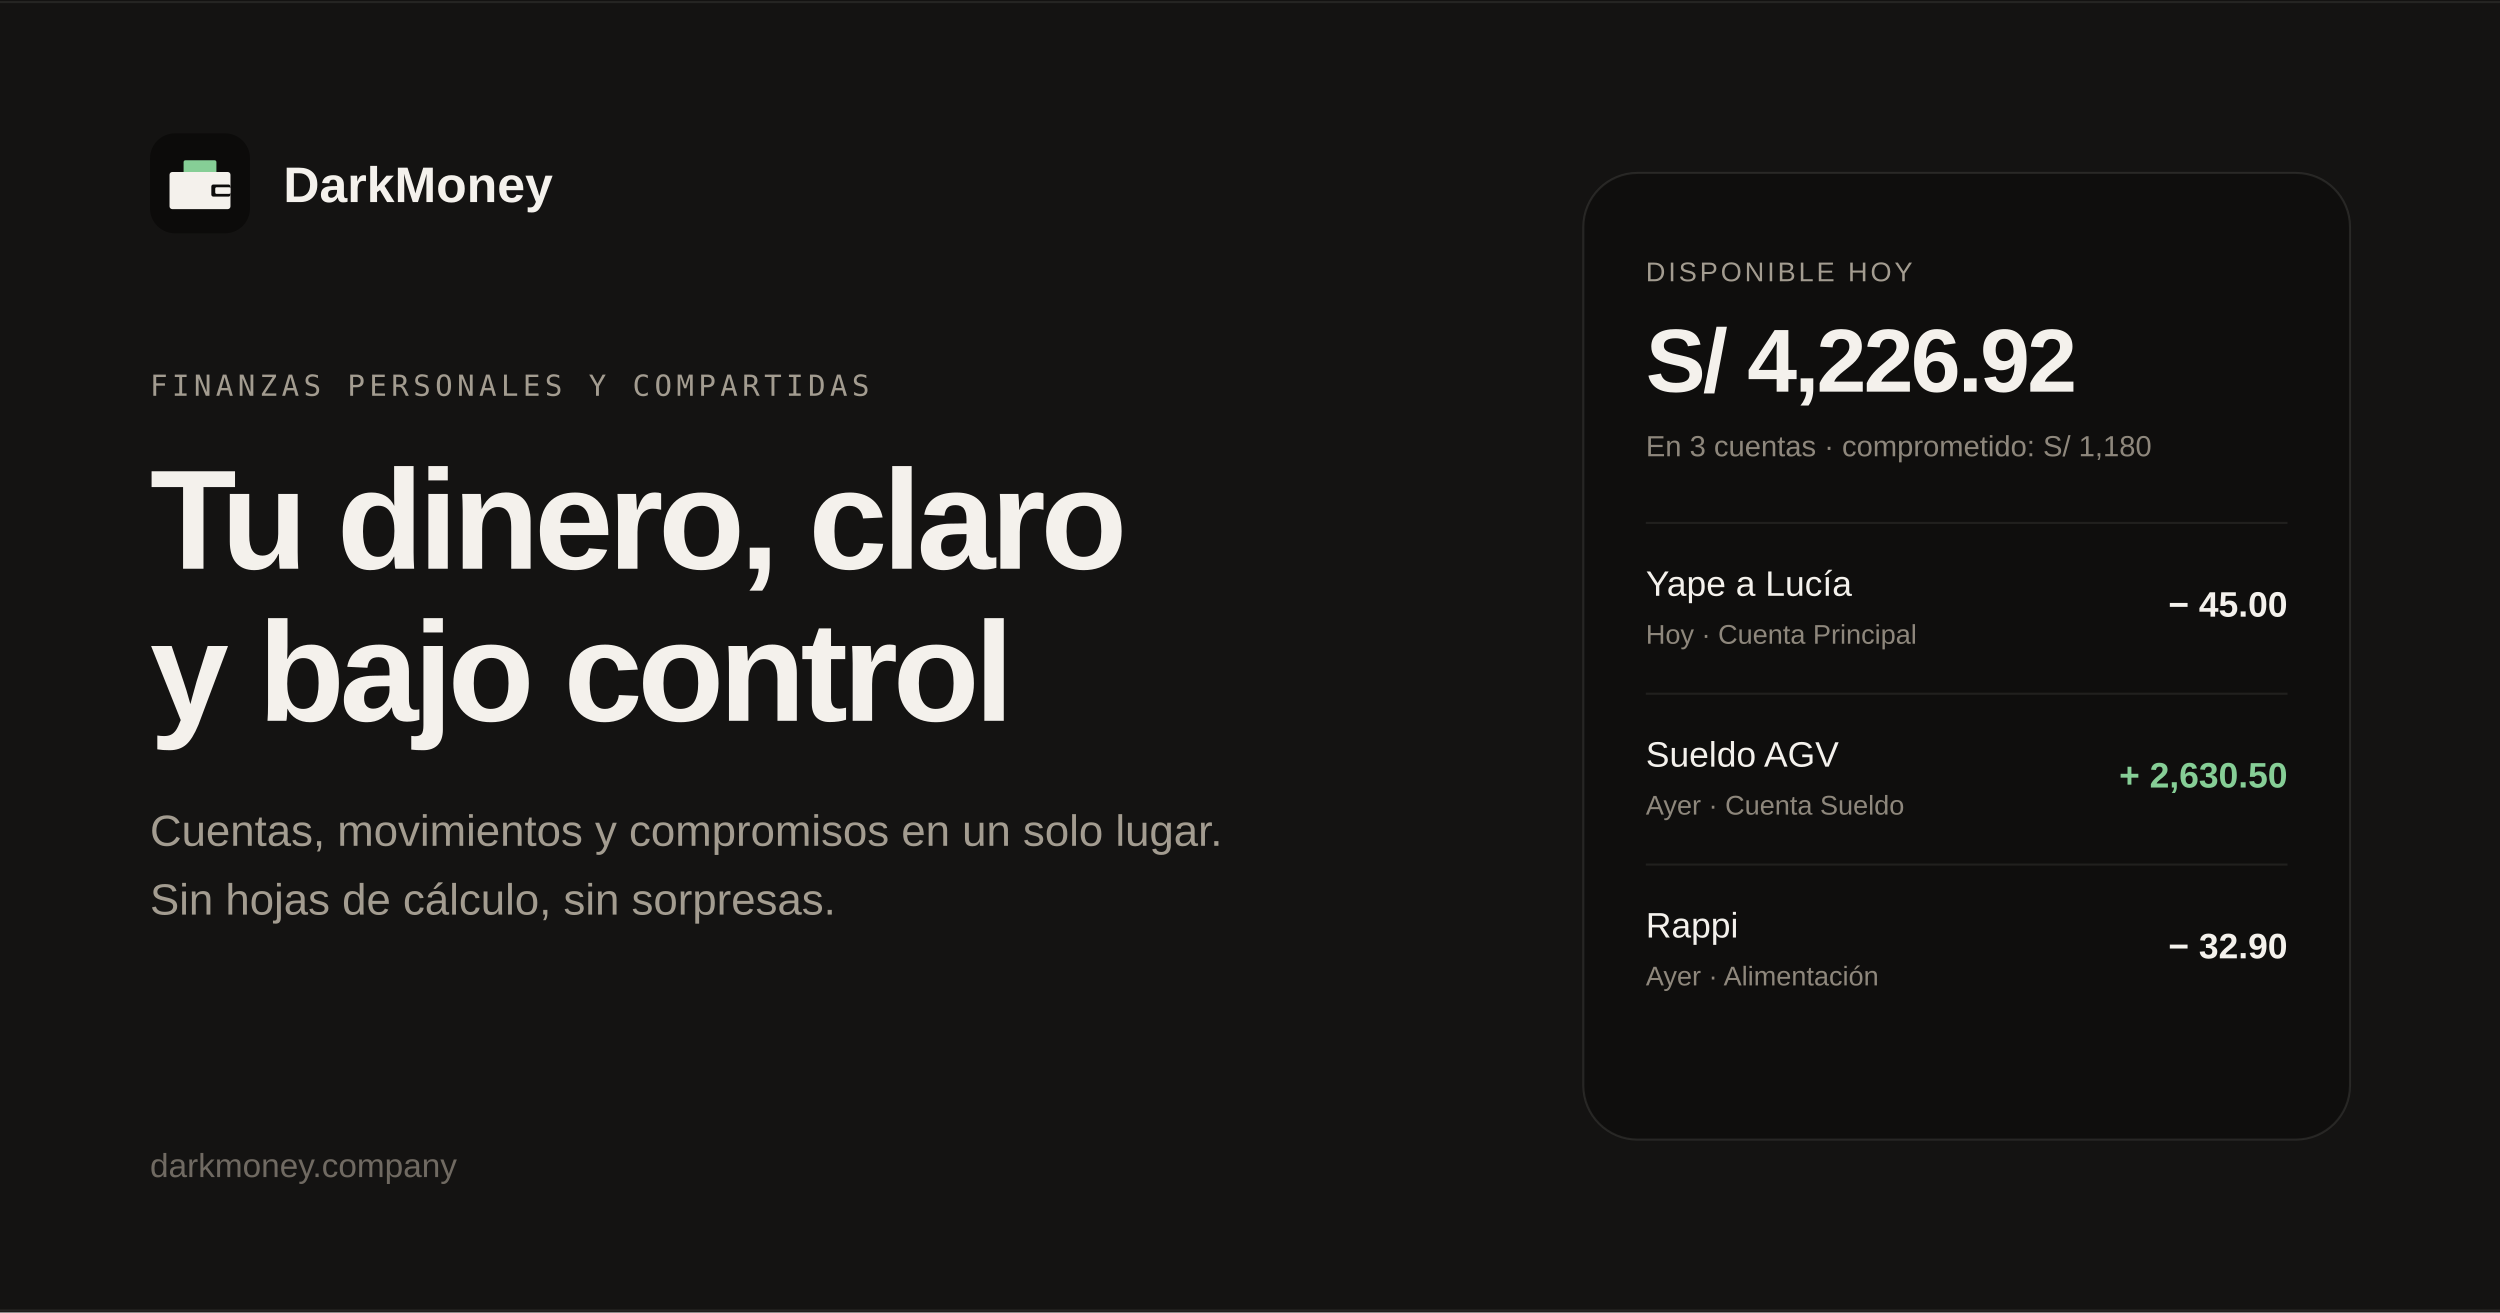
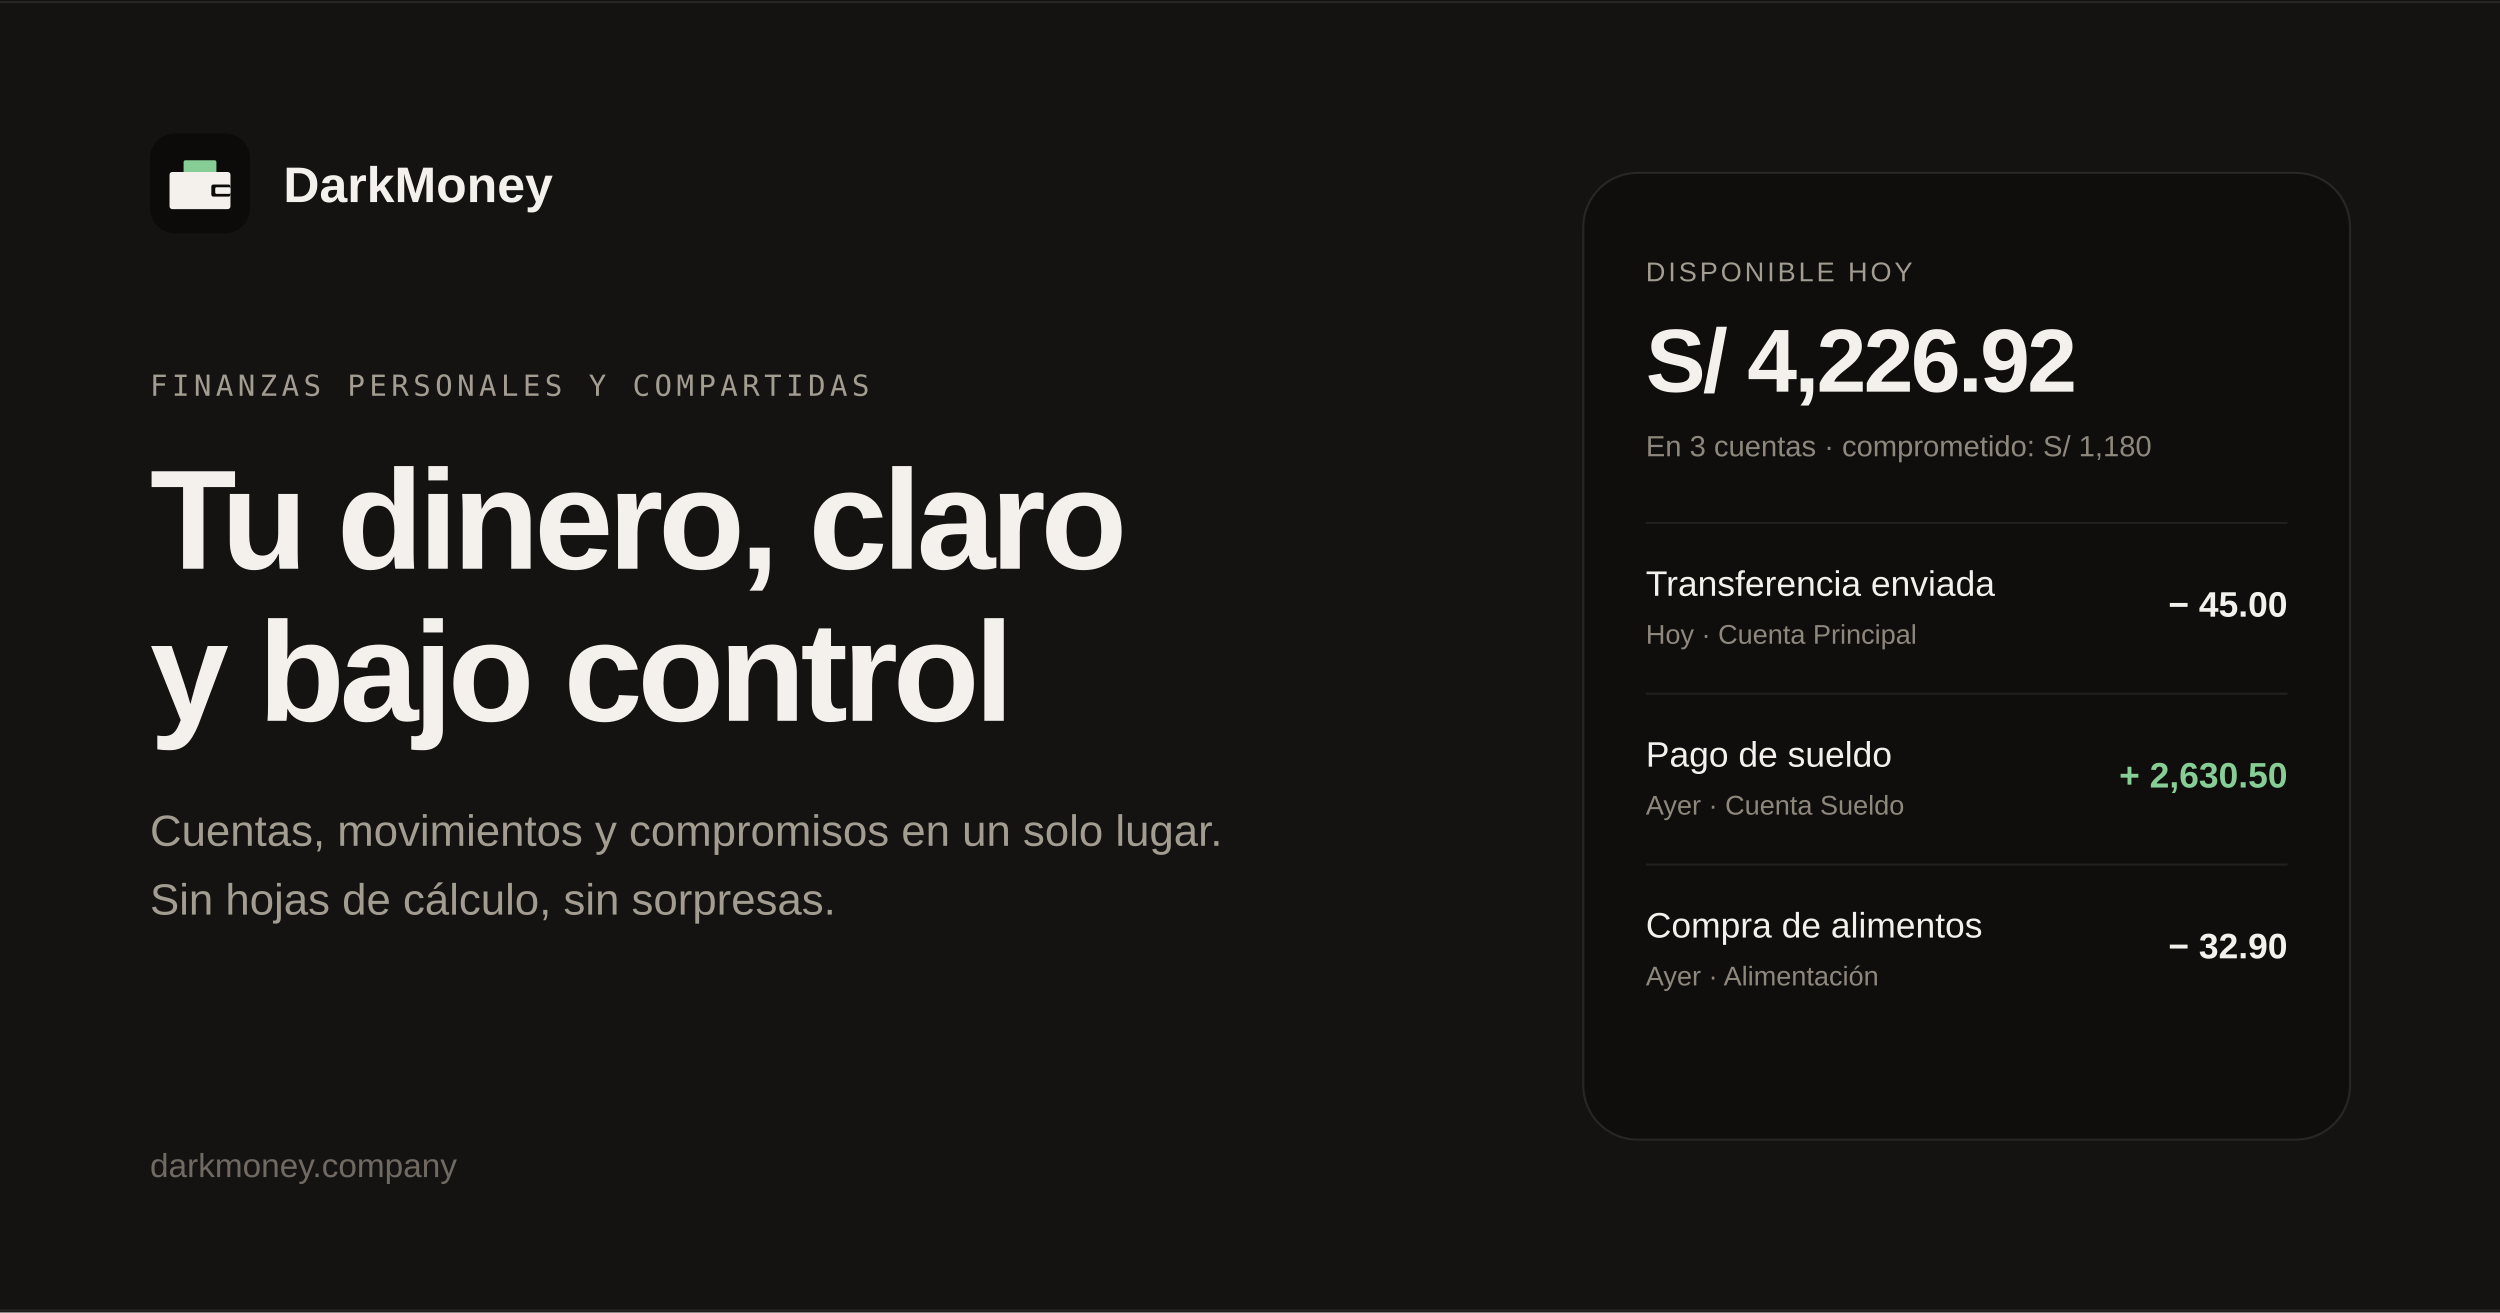
<svg xmlns="http://www.w3.org/2000/svg" viewBox="0 0 1200 630" width="1200" height="630">
  <rect width="1200" height="630" fill="#141312" />
  <path d="M0 1h1200M0 629h1200" stroke="#f4f1ec" stroke-opacity=".08" />
  <g transform="translate(72 64)">
    <rect width="48" height="48" rx="12" fill="#0c0b0a" />
    <g transform="scale(.046875)">
      <rect x="344" y="276" width="336" height="140" rx="18" fill="#86ce96" />
      <path d="M228 396h568a28 28 0 0 1 28 28v324a28 28 0 0 1-28 28H228a28 28 0 0 1-28-28V424a28 28 0 0 1 28-28Z" fill="#f4f1ec" />
      <rect x="628" y="524" width="196" height="124" rx="20" fill="#0c0b0a" />
      <rect x="668" y="552" width="156" height="68" rx="14" fill="#f4f1ec" />
    </g>
    <text x="64" y="33" fill="#f4f1ec" font-family="Archivo, Arial, sans-serif" font-size="24" font-weight="600">DarkMoney</text>
  </g>
  <text x="72" y="190" fill="#a39c90" font-family="IBM Plex Mono, Consolas, monospace" font-size="14" font-weight="500" letter-spacing="2.1">FINANZAS PERSONALES Y COMPARTIDAS</text>
  <text x="72" y="273" fill="#f4f1ec" font-family="Archivo, Arial, sans-serif" font-size="68" font-weight="600" letter-spacing="-2.4">Tu dinero, claro</text>
  <text x="72" y="346" fill="#f4f1ec" font-family="Archivo, Arial, sans-serif" font-size="68" font-weight="600" letter-spacing="-2.4">y bajo control</text>
  <text x="72" y="406" fill="#a39c90" font-family="IBM Plex Sans, Arial, sans-serif" font-size="21">Cuentas, movimientos y compromisos en un solo lugar.</text>
  <text x="72" y="439" fill="#a39c90" font-family="IBM Plex Sans, Arial, sans-serif" font-size="21">Sin hojas de cálculo, sin sorpresas.</text>
  <g transform="translate(760 83)">
    <rect width="368" height="464" rx="26" fill="#0f0e0d" stroke="#f4f1ec" stroke-opacity=".1" />
    <text x="30" y="52" fill="#a39c90" font-family="IBM Plex Sans, Arial, sans-serif" font-size="13" font-weight="500" letter-spacing="1.4">DISPONIBLE HOY</text>
    <text x="30" y="105" fill="#f4f1ec" font-family="Archivo, Arial, sans-serif" font-size="43" font-weight="600" letter-spacing="-1.3">S/ 4,226.92</text>
    <text x="30" y="136" fill="#8e877c" font-family="IBM Plex Sans, Arial, sans-serif" font-size="14">En 3 cuentas · comprometido: S/ 1,180</text>
    <path d="M30 168h308" stroke="#f4f1ec" stroke-opacity=".08" />
-     <text x="30" y="203" fill="#f4f1ec" font-family="IBM Plex Sans, Arial, sans-serif" font-size="17" font-weight="500">Yape a Lucía</text>
+     <text x="30" y="203" fill="#f4f1ec" font-family="IBM Plex Sans, Arial, sans-serif" font-size="17" font-weight="500">Transferencia enviada</text>
    <text x="30" y="226" fill="#8e877c" font-family="IBM Plex Sans, Arial, sans-serif" font-size="13">Hoy · Cuenta Principal</text>
    <text x="338" y="213" fill="#f4f1ec" text-anchor="end" font-family="Archivo, Arial, sans-serif" font-size="17" font-weight="600">− 45.00</text>
    <path d="M30 250h308" stroke="#f4f1ec" stroke-opacity=".08" />
-     <text x="30" y="285" fill="#f4f1ec" font-family="IBM Plex Sans, Arial, sans-serif" font-size="17" font-weight="500">Sueldo AGV</text>
+     <text x="30" y="285" fill="#f4f1ec" font-family="IBM Plex Sans, Arial, sans-serif" font-size="17" font-weight="500">Pago de sueldo</text>
    <text x="30" y="308" fill="#8e877c" font-family="IBM Plex Sans, Arial, sans-serif" font-size="13">Ayer · Cuenta Sueldo</text>
    <text x="338" y="295" fill="#86ce96" text-anchor="end" font-family="Archivo, Arial, sans-serif" font-size="17" font-weight="600">+ 2,630.50</text>
    <path d="M30 332h308" stroke="#f4f1ec" stroke-opacity=".08" />
-     <text x="30" y="367" fill="#f4f1ec" font-family="IBM Plex Sans, Arial, sans-serif" font-size="17" font-weight="500">Rappi</text>
+     <text x="30" y="367" fill="#f4f1ec" font-family="IBM Plex Sans, Arial, sans-serif" font-size="17" font-weight="500">Compra de alimentos</text>
    <text x="30" y="390" fill="#8e877c" font-family="IBM Plex Sans, Arial, sans-serif" font-size="13">Ayer · Alimentación</text>
    <text x="338" y="377" fill="#f4f1ec" text-anchor="end" font-family="Archivo, Arial, sans-serif" font-size="17" font-weight="600">− 32.90</text>
  </g>
  <text x="72" y="565" fill="#706a62" font-family="IBM Plex Sans, Arial, sans-serif" font-size="16">darkmoney.company</text>
</svg>
